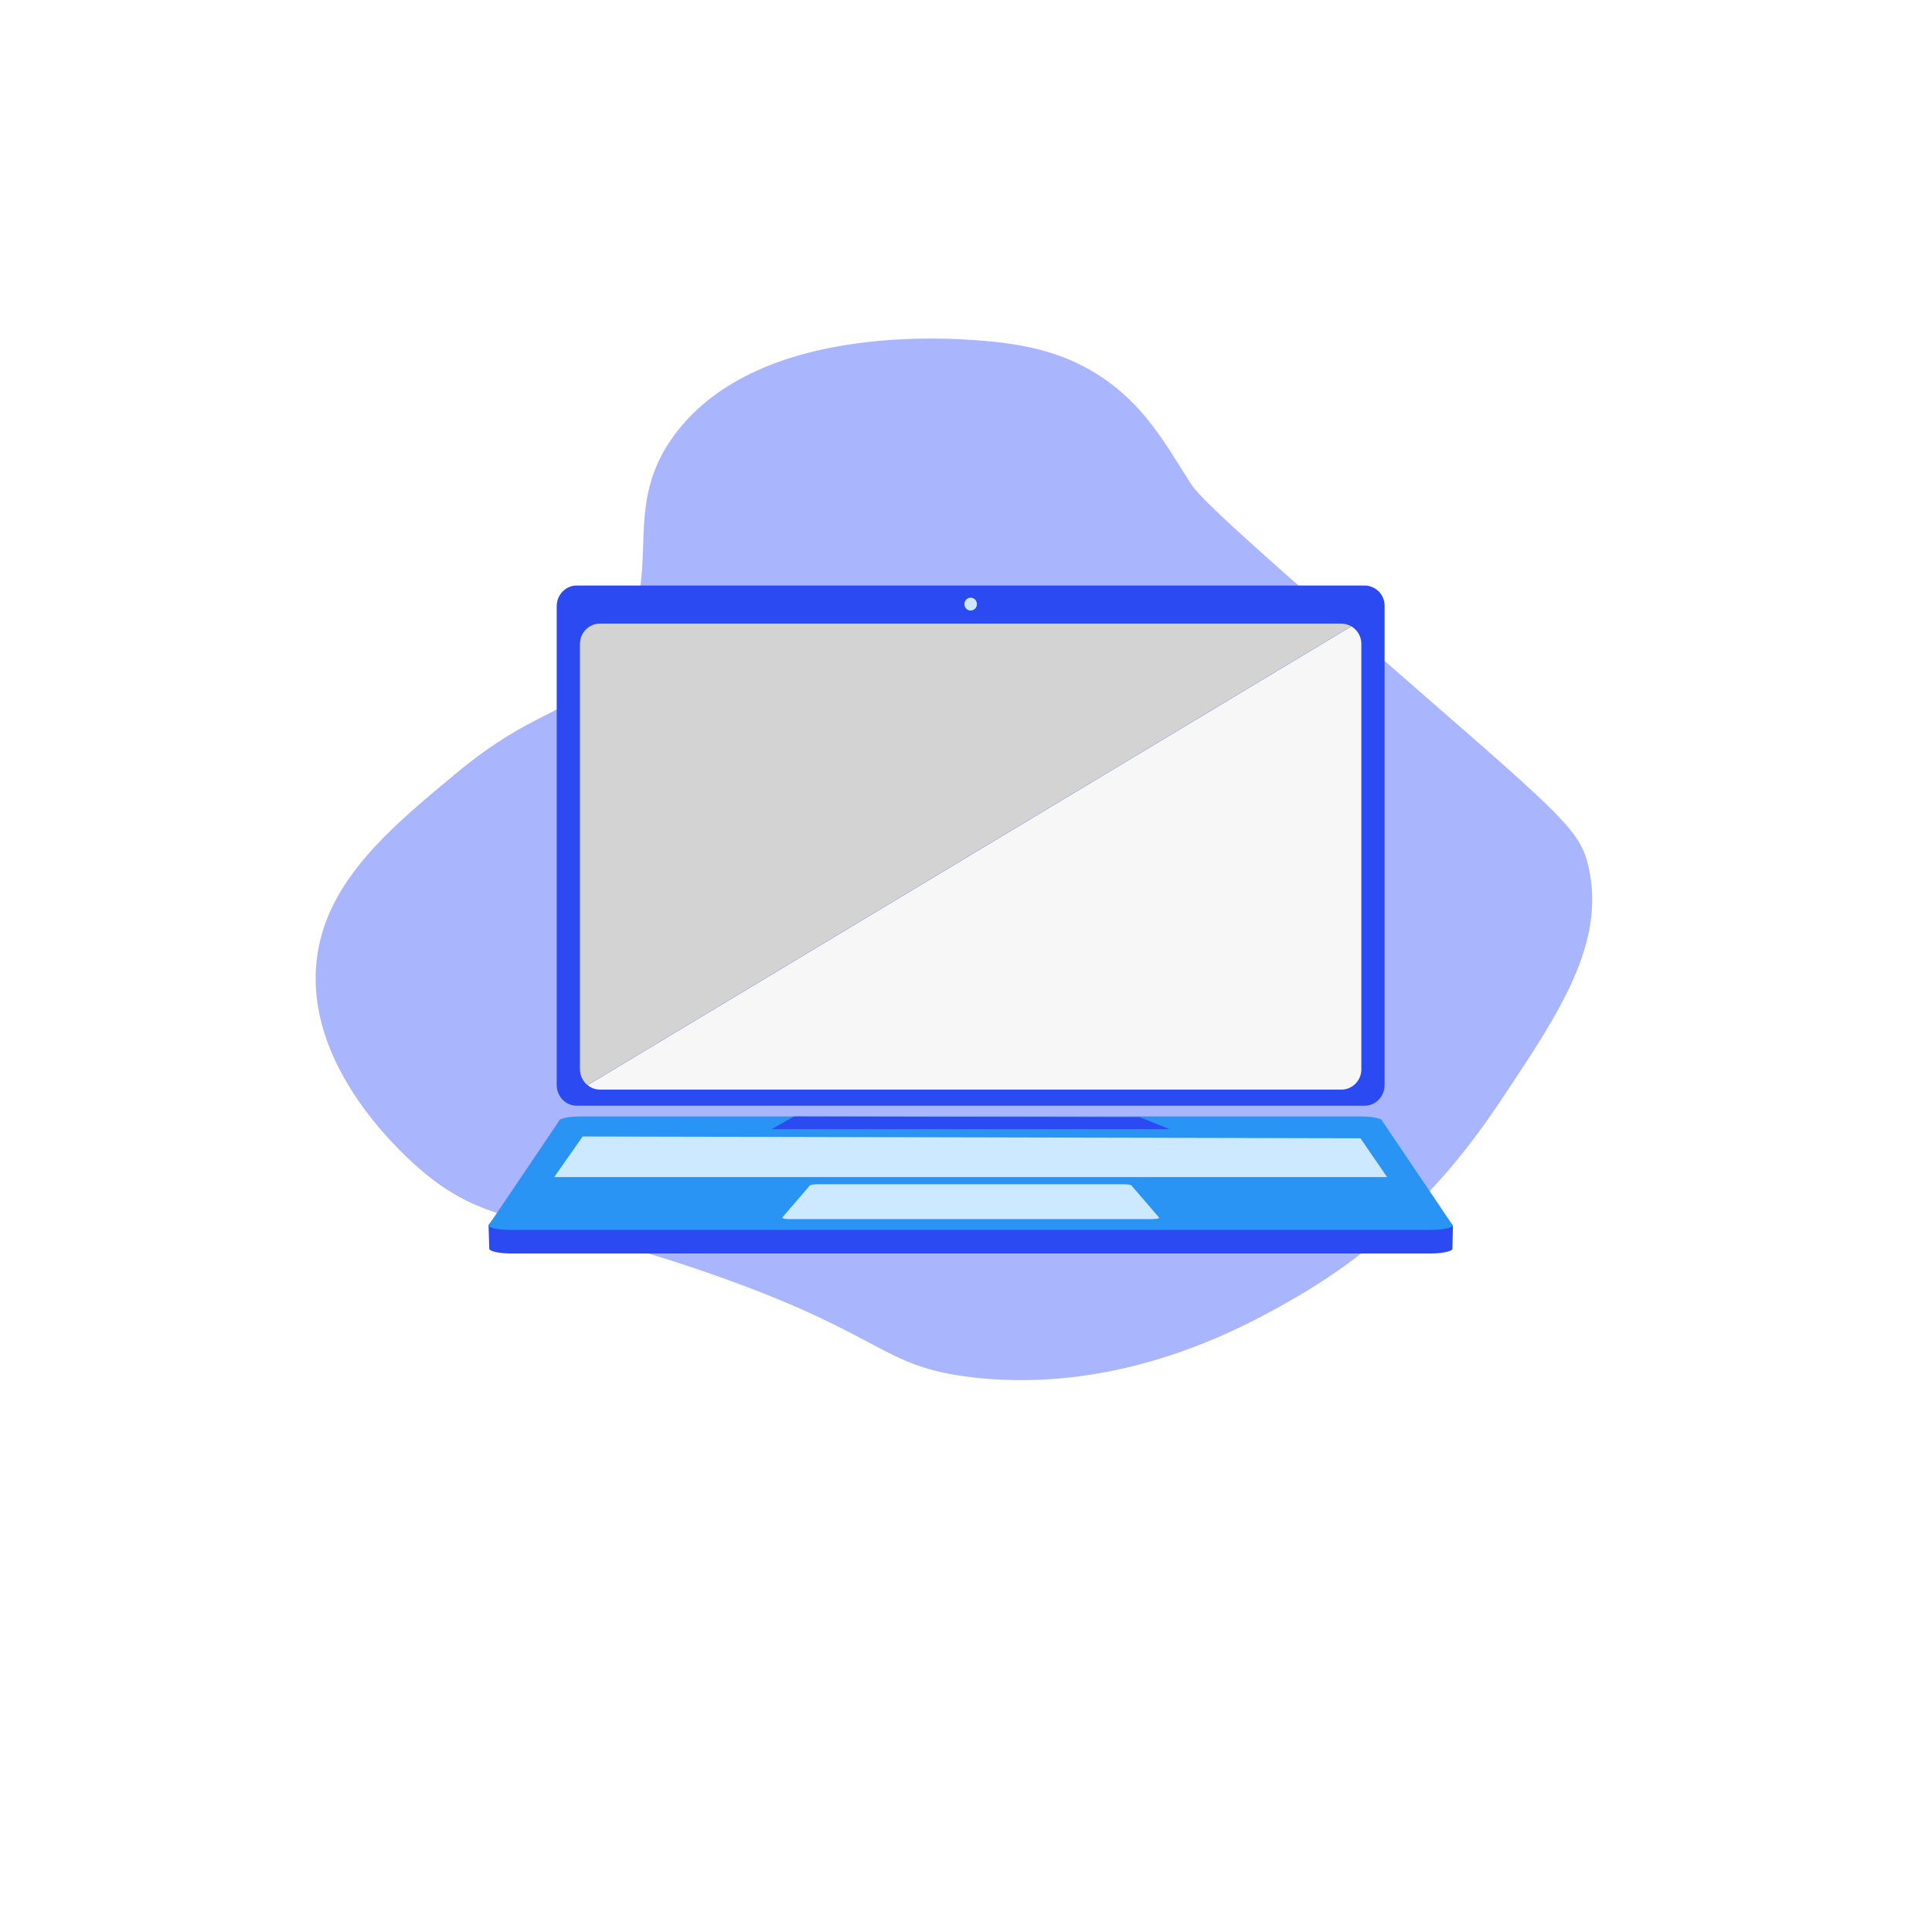
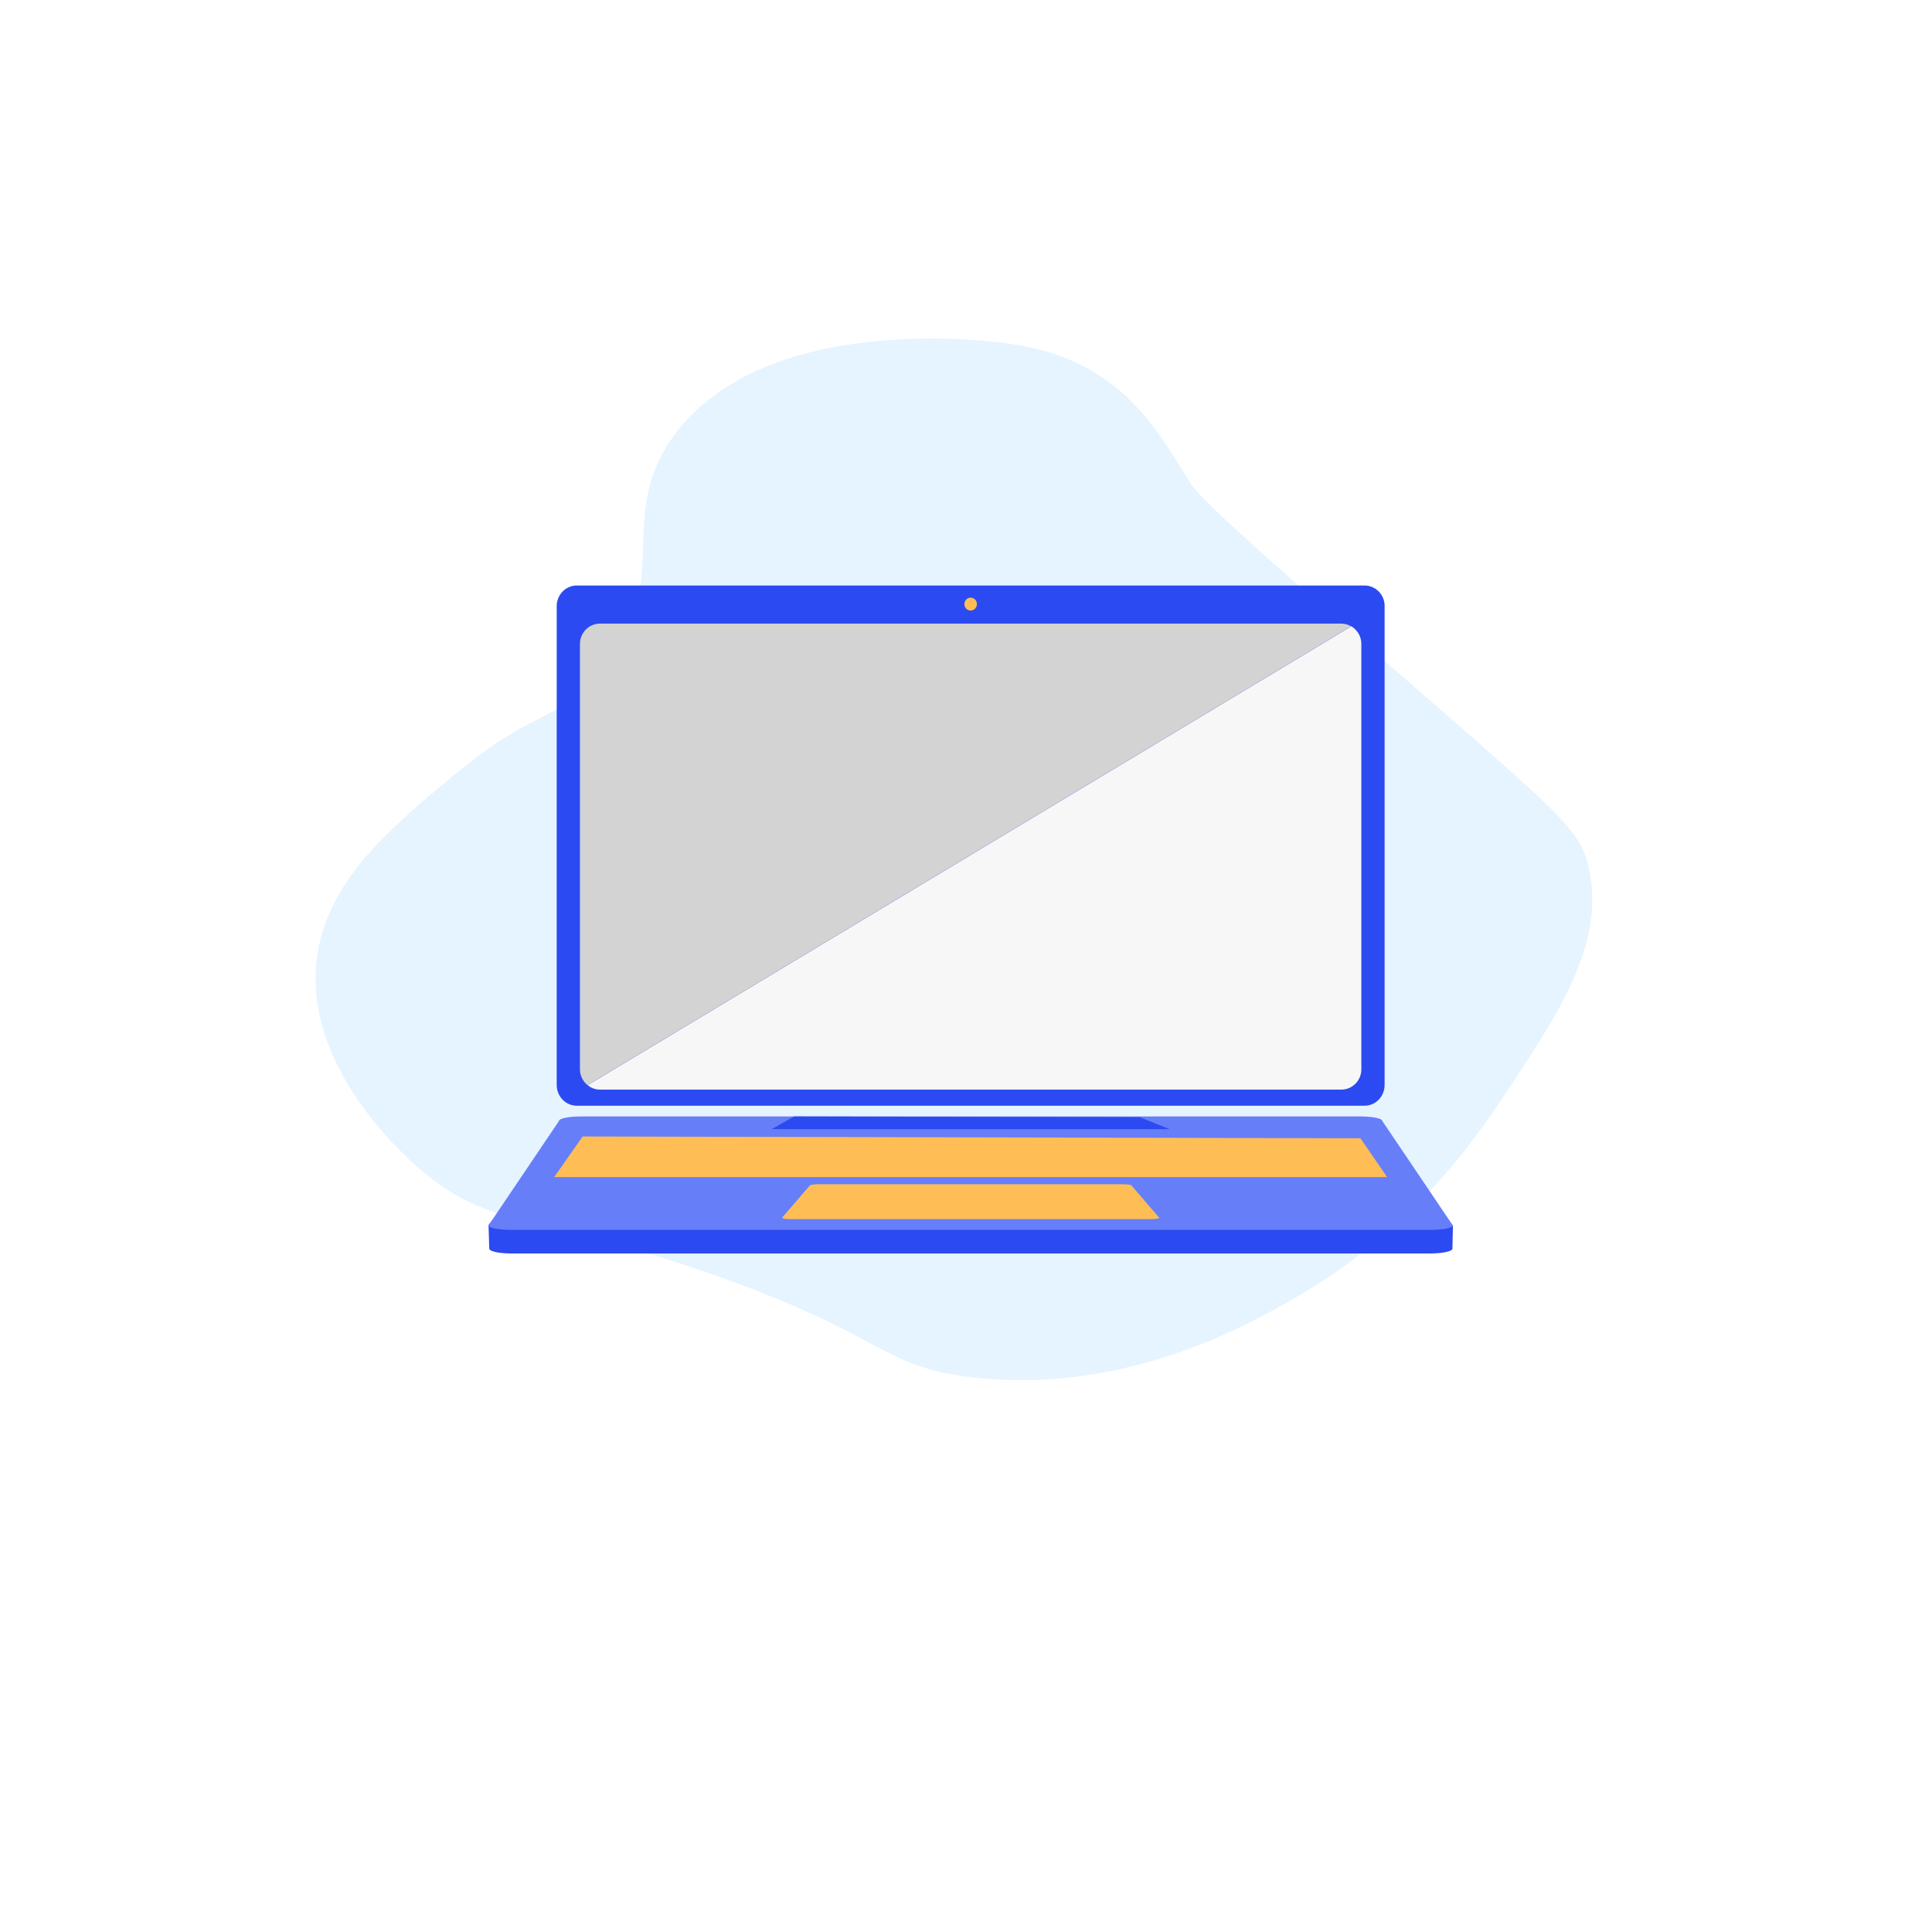
<svg xmlns="http://www.w3.org/2000/svg" version="1.1" x="0px" y="0px" viewBox="0 0 1080 1080" style="enable-background:new 0 0 1080 1080;" xml:space="preserve">
  <style type="text/css">
- 	.st0{opacity:0.5;fill:#536DFE;}
- 	.st1{fill:#2c4af1;}
- 	.st2{fill:#2A94F4;}
- 	.st3{fill:#F7F7F7;}
- 	.st4{fill:#D3D3D3;}
- 	.st5{fill:#CCE9FF;}
+ 	.st0{opacity:0.5;fill:#CCE9FF;} /*back*/
+ 	.st1{fill:#2c4af1;}	/*border*/
+ 	.st2{fill:#677EF9;} /*palmrest*/
+ 	.st3{fill:#F7F7F7;}	/*window 1*/
+ 	.st4{fill:#D3D3D3;} /*window 2*/
+ 	.st5{fill:#FFBE55;}	/*keyboard*/
</style>
  <g id="Layer_3">
    <path class="st0" d="M555.1,191c-16.1-1.6-129.9-12.9-178,52c-33.7,45.6-0.4,81.9-39,131c-22.7,28.9-37.1,20-84,59   c-36,29.9-71.7,59.6-77,103c-7,57.1,42.8,104.6,57,117c39.9,34.8,64.8,24.7,163,59c98.9,34.5,94.4,52,147,58   c85.4,9.7,154.4-29.9,179-44c66.8-38.3,101.3-88.9,118-114c30.7-46.2,56.4-84.7,47-127c-4.4-20.1-13.9-28.2-94-98   c-81-70.6-121.6-106.2-128-116c-14.2-21.7-27.4-48.7-60-66C596.4,199.9,581.2,193.6,555.1,191z" />
  </g>
  <g id="laptop">
    <path class="st1" d="M762.8,327.3H322.4c-6.2,0-11.2,5.2-11.2,11.6v267.6c0,6.4,5,11.6,11.2,11.6h440.4c6.2,0,11.2-5.2,11.2-11.6   V338.8C774.1,332.5,769,327.3,762.8,327.3z M328.7,604.1" />
    <path class="st1" d="M758.9,593.8c0,6.8-5,12.2-11.2,12.2H333.4c-2.7,0-5.1-1-7-2.7L758.9,593.8z" />
    <path class="st1" d="M799.5,700.7H285.8c-6.8,0-12.3-1.2-12.3-2.7l-0.4-13.2l39.8-50.8c0-1.5,5.5-2.7,12.3-2.7h435   c6.8,0,12.3,1.2,12.3,2.7l39.7,51.2l-0.3,12.9C811.8,699.5,806.3,700.7,799.5,700.7z" />
    <path class="st2" d="M799.8,687.5H285.4c-6.8,0-12.3-1.1-12.3-2.5l39.4-58.4c0-1.4,5.5-2.5,12.3-2.5h435.6c6.8,0,12.3,1.1,12.3,2.5   l39.4,58.4C812.1,686.4,806.6,687.5,799.8,687.5z" />
    <g>
      <path class="st3" d="M761,359.9v237.9c0,6.2-5,11.3-11.2,11.3H335.5c-2.7,0-5.1-0.9-7-2.5l426.9-256.5    C758.7,352.1,761,355.7,761,359.9z" />
      <path class="st4" d="M755.3,350.1L328.4,606.6c-2.5-2.1-4.2-5.2-4.2-8.8V359.9c0-6.2,5-11.3,11.2-11.3h414.2    C751.8,348.6,753.7,349.2,755.3,350.1z" />
    </g>
    <ellipse class="st5" cx="542.6" cy="337.7" rx="3.5" ry="3.6" />
    <path class="st5" d="M643.2,681.5H442c-2.7,0-4.8-0.3-4.8-0.8l15.4-17.9c0-0.4,2.2-0.8,4.8-0.8h170.4c2.7,0,4.8,0.3,4.8,0.8   l15.4,17.9C648.1,681.2,645.9,681.5,643.2,681.5z" />
    <polygon class="st1" points="443.9,624.1 431.4,631.2 653.8,631.2 637,624.5  " />
    <polygon class="st5" points="325.7,635.3 309.8,658 775.4,658 760.5,636.3  " />
  </g>
</svg>
